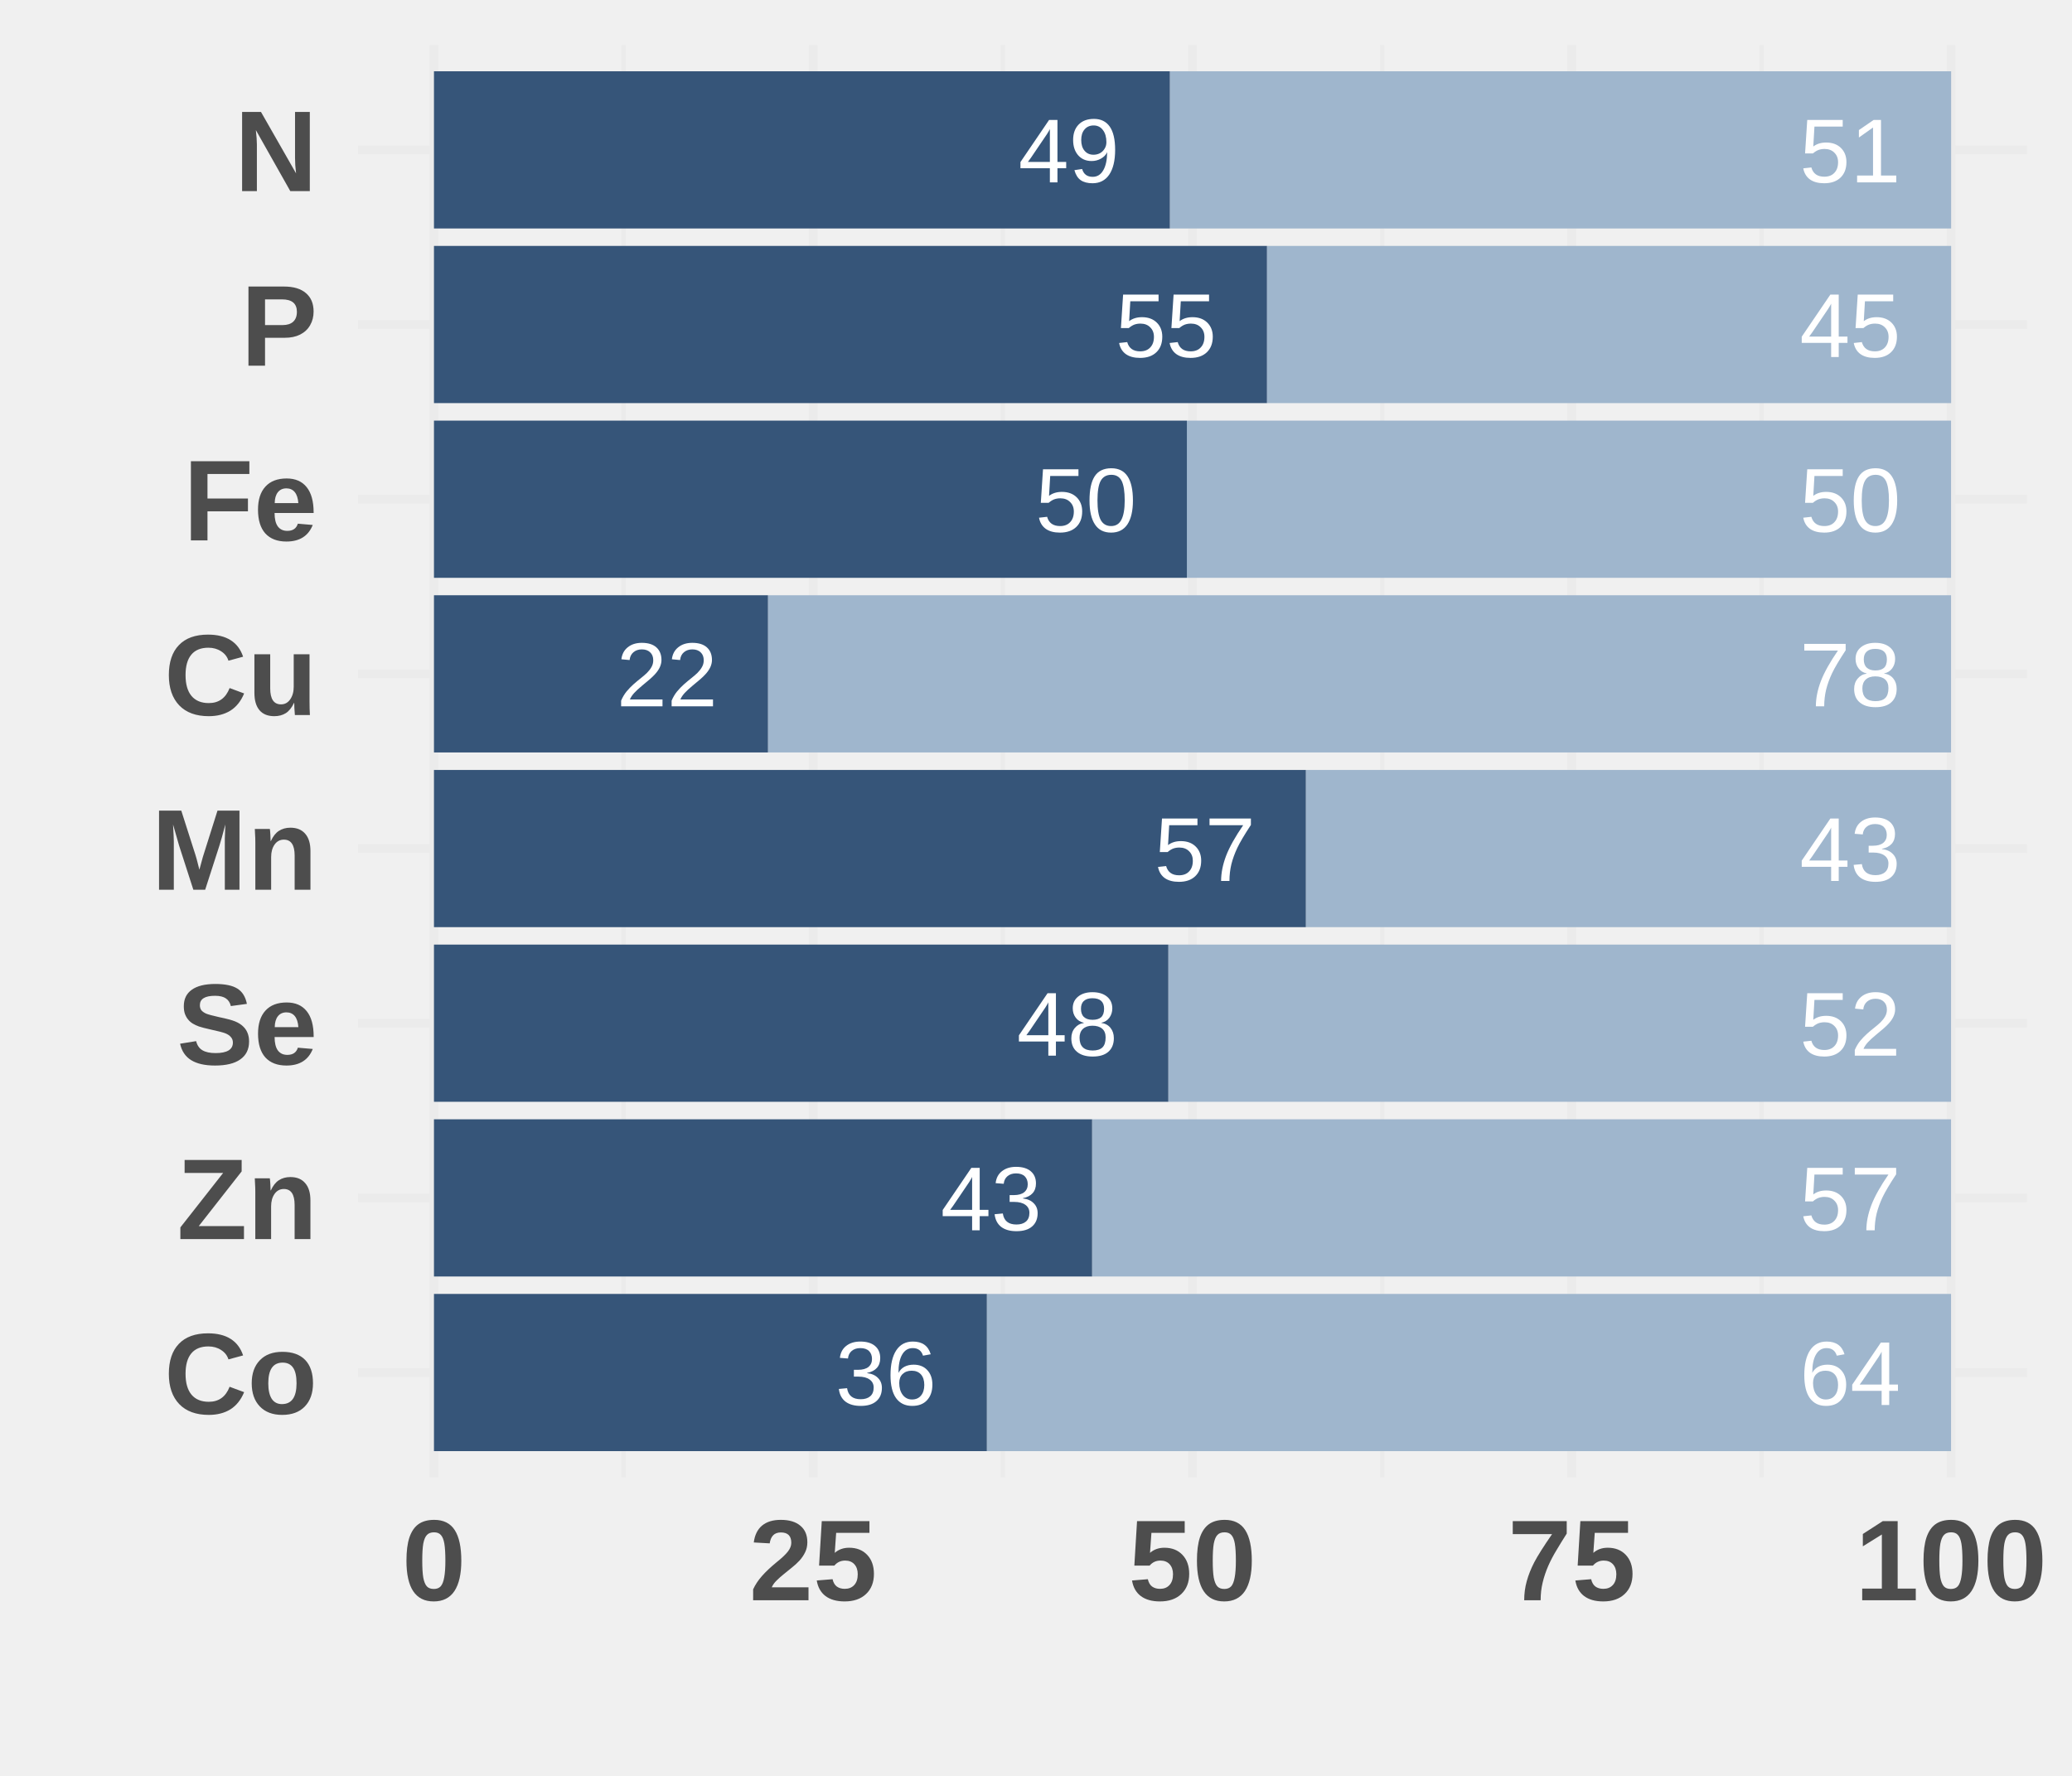
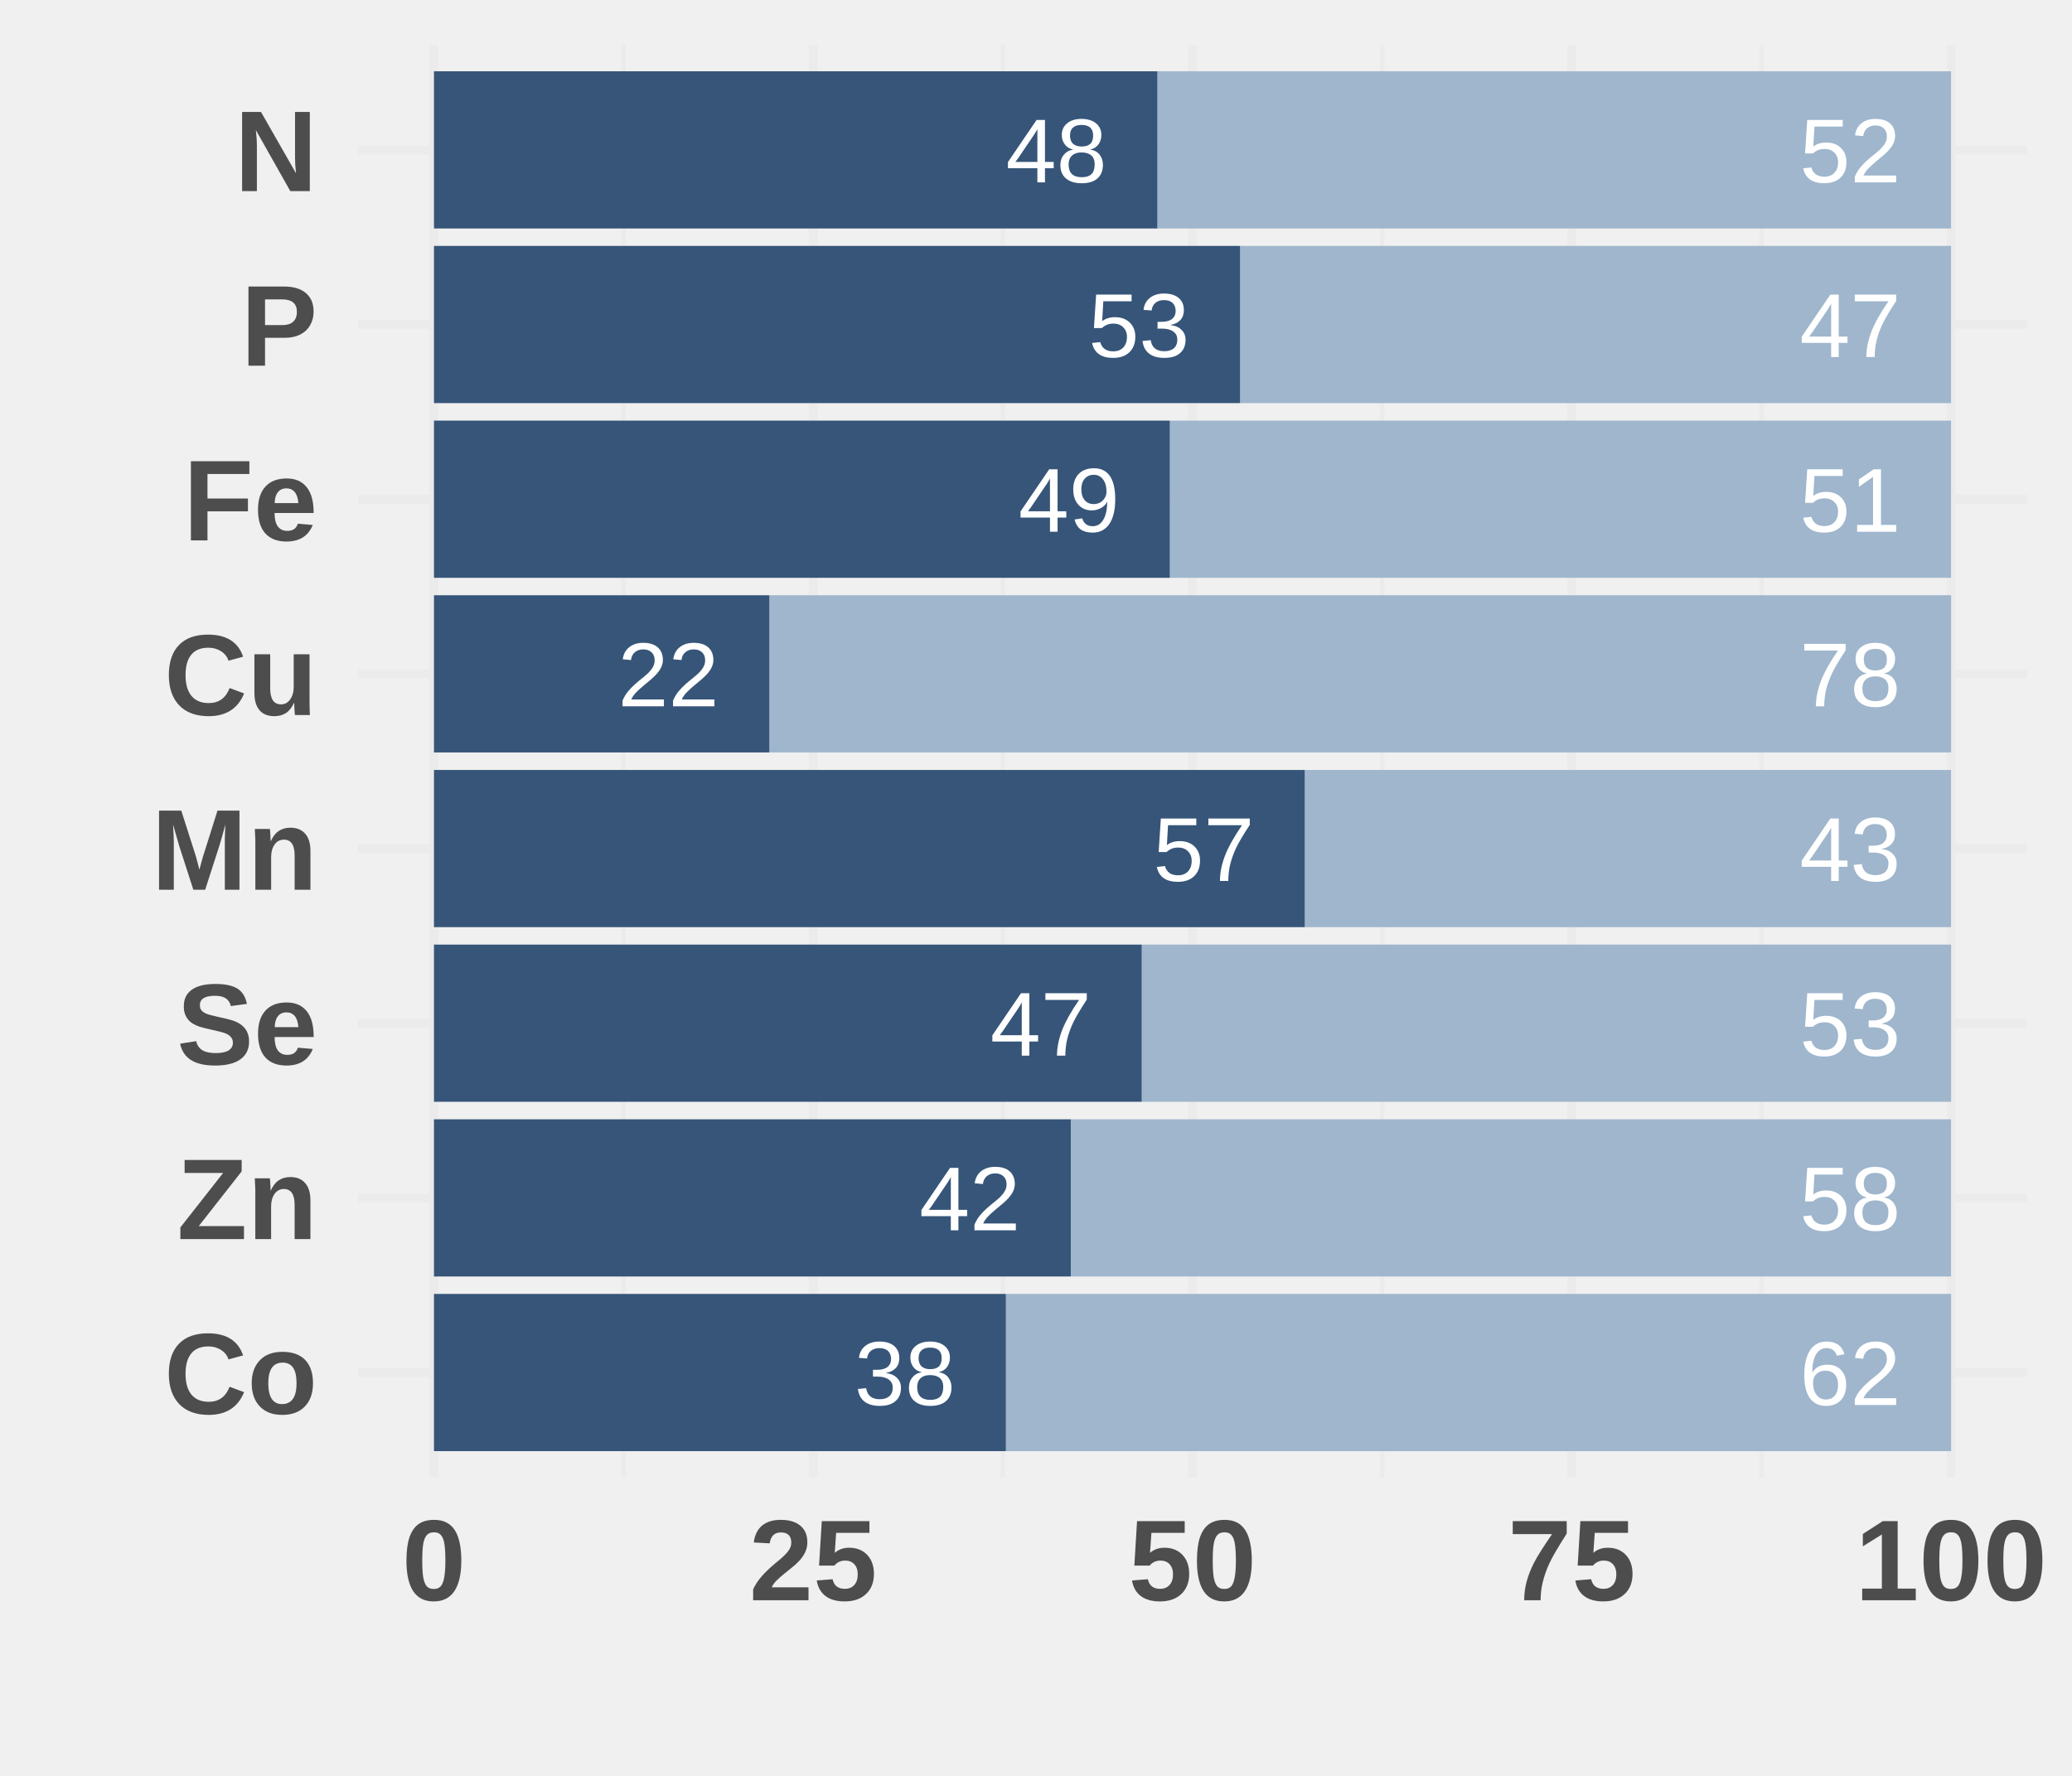
<svg xmlns="http://www.w3.org/2000/svg" class="svglite" width="252.00pt" height="216.00pt" viewBox="0 0 252.00 216.00">
  <defs>
    <style type="text/css">
    .svglite line, .svglite polyline, .svglite polygon, .svglite path, .svglite rect, .svglite circle {
      fill: none;
      stroke: #000000;
      stroke-linecap: round;
      stroke-linejoin: round;
      stroke-miterlimit: 10.00;
    }
    .svglite text {
      white-space: pre;
    }
  </style>
  </defs>
  <rect width="100%" height="100%" style="stroke: none; fill: none;" />
  <defs>
    <clipPath id="cpMC4wMHwyNTIuMDB8MC4wMHwyMTYuMDA=">
      <rect x="0.00" y="0.00" width="252.00" height="216.00" />
    </clipPath>
  </defs>
  <g clip-path="url(#cpMC4wMHwyNTIuMDB8MC4wMHwyMTYuMDA=)">
</g>
  <defs>
    <clipPath id="cpNDMuNTV8MjQ2LjUyfDUuNDh8MTc5LjY5">
      <rect x="43.55" y="5.48" width="202.97" height="174.21" />
    </clipPath>
  </defs>
  <g clip-path="url(#cpNDMuNTV8MjQ2LjUyfDUuNDh8MTc5LjY5)">
    <polyline points="75.84,179.69 75.84,5.48 " style="stroke-width: 0.53; stroke: #EBEBEB; stroke-linecap: butt;" />
    <polyline points="121.97,179.69 121.97,5.48 " style="stroke-width: 0.53; stroke: #EBEBEB; stroke-linecap: butt;" />
    <polyline points="168.10,179.69 168.10,5.48 " style="stroke-width: 0.53; stroke: #EBEBEB; stroke-linecap: butt;" />
    <polyline points="214.23,179.69 214.23,5.48 " style="stroke-width: 0.53; stroke: #EBEBEB; stroke-linecap: butt;" />
    <polyline points="43.55,166.94 246.52,166.94 " style="stroke-width: 1.07; stroke: #EBEBEB; stroke-linecap: butt;" />
    <polyline points="43.55,145.70 246.52,145.70 " style="stroke-width: 1.07; stroke: #EBEBEB; stroke-linecap: butt;" />
    <polyline points="43.55,124.45 246.52,124.45 " style="stroke-width: 1.07; stroke: #EBEBEB; stroke-linecap: butt;" />
    <polyline points="43.55,103.21 246.52,103.21 " style="stroke-width: 1.07; stroke: #EBEBEB; stroke-linecap: butt;" />
    <polyline points="43.55,81.96 246.52,81.96 " style="stroke-width: 1.07; stroke: #EBEBEB; stroke-linecap: butt;" />
    <polyline points="43.55,60.72 246.52,60.72 " style="stroke-width: 1.07; stroke: #EBEBEB; stroke-linecap: butt;" />
    <polyline points="43.55,39.47 246.52,39.47 " style="stroke-width: 1.07; stroke: #EBEBEB; stroke-linecap: butt;" />
    <polyline points="43.55,18.23 246.52,18.23 " style="stroke-width: 1.07; stroke: #EBEBEB; stroke-linecap: butt;" />
    <polyline points="52.78,179.69 52.78,5.48 " style="stroke-width: 1.07; stroke: #EBEBEB; stroke-linecap: butt;" />
    <polyline points="98.90,179.69 98.90,5.48 " style="stroke-width: 1.07; stroke: #EBEBEB; stroke-linecap: butt;" />
    <polyline points="145.03,179.69 145.03,5.48 " style="stroke-width: 1.07; stroke: #EBEBEB; stroke-linecap: butt;" />
    <polyline points="191.16,179.69 191.16,5.48 " style="stroke-width: 1.07; stroke: #EBEBEB; stroke-linecap: butt;" />
    <polyline points="237.29,179.69 237.29,5.48 " style="stroke-width: 1.07; stroke: #EBEBEB; stroke-linecap: butt;" />
-     <rect x="142.28" y="8.67" width="95.02" height="19.12" style="stroke-width: 1.07; stroke: none; stroke-linecap: square; stroke-linejoin: miter; fill: #9FB6CD;" />
-     <rect x="154.09" y="29.91" width="83.21" height="19.12" style="stroke-width: 1.07; stroke: none; stroke-linecap: square; stroke-linejoin: miter; fill: #9FB6CD;" />
-     <rect x="144.34" y="51.16" width="92.95" height="19.12" style="stroke-width: 1.07; stroke: none; stroke-linecap: square; stroke-linejoin: miter; fill: #9FB6CD;" />
-     <rect x="93.39" y="72.40" width="143.90" height="19.12" style="stroke-width: 1.07; stroke: none; stroke-linecap: square; stroke-linejoin: miter; fill: #9FB6CD;" />
-     <rect x="158.82" y="93.65" width="78.48" height="19.12" style="stroke-width: 1.07; stroke: none; stroke-linecap: square; stroke-linejoin: miter; fill: #9FB6CD;" />
-     <rect x="142.08" y="114.89" width="95.21" height="19.12" style="stroke-width: 1.07; stroke: none; stroke-linecap: square; stroke-linejoin: miter; fill: #9FB6CD;" />
-     <rect x="132.81" y="136.14" width="104.48" height="19.12" style="stroke-width: 1.07; stroke: none; stroke-linecap: square; stroke-linejoin: miter; fill: #9FB6CD;" />
-     <rect x="120.01" y="157.38" width="117.28" height="19.12" style="stroke-width: 1.07; stroke: none; stroke-linecap: square; stroke-linejoin: miter; fill: #9FB6CD;" />
-     <rect x="52.78" y="8.67" width="89.50" height="19.12" style="stroke-width: 1.07; stroke: none; stroke-linecap: square; stroke-linejoin: miter; fill: #365579;" />
-     <rect x="52.78" y="29.91" width="101.31" height="19.12" style="stroke-width: 1.07; stroke: none; stroke-linecap: square; stroke-linejoin: miter; fill: #365579;" />
-     <rect x="52.78" y="51.16" width="91.57" height="19.12" style="stroke-width: 1.07; stroke: none; stroke-linecap: square; stroke-linejoin: miter; fill: #365579;" />
-     <rect x="52.78" y="72.40" width="40.62" height="19.12" style="stroke-width: 1.07; stroke: none; stroke-linecap: square; stroke-linejoin: miter; fill: #365579;" />
-     <rect x="52.78" y="93.65" width="106.04" height="19.12" style="stroke-width: 1.07; stroke: none; stroke-linecap: square; stroke-linejoin: miter; fill: #365579;" />
-     <rect x="52.78" y="114.89" width="89.31" height="19.12" style="stroke-width: 1.07; stroke: none; stroke-linecap: square; stroke-linejoin: miter; fill: #365579;" />
-     <rect x="52.78" y="136.14" width="80.04" height="19.12" style="stroke-width: 1.07; stroke: none; stroke-linecap: square; stroke-linejoin: miter; fill: #365579;" />
-     <rect x="52.78" y="157.38" width="67.24" height="19.12" style="stroke-width: 1.07; stroke: none; stroke-linecap: square; stroke-linejoin: miter; fill: #365579;" />
-     <text x="231.16" y="22.18" text-anchor="end" style="font-size: 11.04px;fill: #FFFFFF; font-family: &quot;Arial&quot;;" textLength="12.27px" lengthAdjust="spacingAndGlyphs">51</text>
-     <text x="231.16" y="43.42" text-anchor="end" style="font-size: 11.04px;fill: #FFFFFF; font-family: &quot;Arial&quot;;" textLength="12.27px" lengthAdjust="spacingAndGlyphs">45</text>
-     <text x="231.16" y="64.67" text-anchor="end" style="font-size: 11.04px;fill: #FFFFFF; font-family: &quot;Arial&quot;;" textLength="12.27px" lengthAdjust="spacingAndGlyphs">50</text>
+     <rect x="140.75" y="8.67" width="96.54" height="19.12" style="stroke-width: 1.07; stroke: none; stroke-linecap: square; stroke-linejoin: miter; fill: #9FB6CD;" />
+     <rect x="150.80" y="29.91" width="86.49" height="19.12" style="stroke-width: 1.07; stroke: none; stroke-linecap: square; stroke-linejoin: miter; fill: #9FB6CD;" />
+     <rect x="142.28" y="51.16" width="95.01" height="19.12" style="stroke-width: 1.07; stroke: none; stroke-linecap: square; stroke-linejoin: miter; fill: #9FB6CD;" />
+     <rect x="93.57" y="72.40" width="143.73" height="19.12" style="stroke-width: 1.07; stroke: none; stroke-linecap: square; stroke-linejoin: miter; fill: #9FB6CD;" />
+     <rect x="158.67" y="93.65" width="78.62" height="19.12" style="stroke-width: 1.07; stroke: none; stroke-linecap: square; stroke-linejoin: miter; fill: #9FB6CD;" />
+     <rect x="138.86" y="114.89" width="98.44" height="19.12" style="stroke-width: 1.07; stroke: none; stroke-linecap: square; stroke-linejoin: miter; fill: #9FB6CD;" />
+     <rect x="130.22" y="136.14" width="107.07" height="19.12" style="stroke-width: 1.07; stroke: none; stroke-linecap: square; stroke-linejoin: miter; fill: #9FB6CD;" />
+     <rect x="122.34" y="157.38" width="114.96" height="19.12" style="stroke-width: 1.07; stroke: none; stroke-linecap: square; stroke-linejoin: miter; fill: #9FB6CD;" />
+     <rect x="52.78" y="8.67" width="87.98" height="19.12" style="stroke-width: 1.07; stroke: none; stroke-linecap: square; stroke-linejoin: miter; fill: #365579;" />
+     <rect x="52.78" y="29.91" width="98.03" height="19.12" style="stroke-width: 1.07; stroke: none; stroke-linecap: square; stroke-linejoin: miter; fill: #365579;" />
+     <rect x="52.78" y="51.16" width="89.50" height="19.12" style="stroke-width: 1.07; stroke: none; stroke-linecap: square; stroke-linejoin: miter; fill: #365579;" />
+     <rect x="52.78" y="72.40" width="40.79" height="19.12" style="stroke-width: 1.07; stroke: none; stroke-linecap: square; stroke-linejoin: miter; fill: #365579;" />
+     <rect x="52.78" y="93.65" width="105.90" height="19.12" style="stroke-width: 1.07; stroke: none; stroke-linecap: square; stroke-linejoin: miter; fill: #365579;" />
+     <rect x="52.78" y="114.89" width="86.08" height="19.12" style="stroke-width: 1.07; stroke: none; stroke-linecap: square; stroke-linejoin: miter; fill: #365579;" />
+     <rect x="52.78" y="136.14" width="77.45" height="19.12" style="stroke-width: 1.07; stroke: none; stroke-linecap: square; stroke-linejoin: miter; fill: #365579;" />
+     <rect x="52.78" y="157.38" width="69.56" height="19.12" style="stroke-width: 1.07; stroke: none; stroke-linecap: square; stroke-linejoin: miter; fill: #365579;" />
+     <text x="231.16" y="22.18" text-anchor="end" style="font-size: 11.04px;fill: #FFFFFF; font-family: &quot;Arial&quot;;" textLength="12.27px" lengthAdjust="spacingAndGlyphs">52</text>
+     <text x="231.16" y="43.42" text-anchor="end" style="font-size: 11.04px;fill: #FFFFFF; font-family: &quot;Arial&quot;;" textLength="12.27px" lengthAdjust="spacingAndGlyphs">47</text>
+     <text x="231.16" y="64.67" text-anchor="end" style="font-size: 11.04px;fill: #FFFFFF; font-family: &quot;Arial&quot;;" textLength="12.27px" lengthAdjust="spacingAndGlyphs">51</text>
    <text x="231.16" y="85.91" text-anchor="end" style="font-size: 11.04px;fill: #FFFFFF; font-family: &quot;Arial&quot;;" textLength="12.27px" lengthAdjust="spacingAndGlyphs">78</text>
    <text x="231.16" y="107.15" text-anchor="end" style="font-size: 11.04px;fill: #FFFFFF; font-family: &quot;Arial&quot;;" textLength="12.27px" lengthAdjust="spacingAndGlyphs">43</text>
-     <text x="231.16" y="128.40" text-anchor="end" style="font-size: 11.04px;fill: #FFFFFF; font-family: &quot;Arial&quot;;" textLength="12.27px" lengthAdjust="spacingAndGlyphs">52</text>
-     <text x="231.16" y="149.64" text-anchor="end" style="font-size: 11.04px;fill: #FFFFFF; font-family: &quot;Arial&quot;;" textLength="12.27px" lengthAdjust="spacingAndGlyphs">57</text>
-     <text x="231.16" y="170.89" text-anchor="end" style="font-size: 11.04px;fill: #FFFFFF; font-family: &quot;Arial&quot;;" textLength="12.27px" lengthAdjust="spacingAndGlyphs">64</text>
-     <text x="136.14" y="22.18" text-anchor="end" style="font-size: 11.04px;fill: #FFFFFF; font-family: &quot;Arial&quot;;" textLength="12.27px" lengthAdjust="spacingAndGlyphs">49</text>
-     <text x="147.95" y="43.42" text-anchor="end" style="font-size: 11.04px;fill: #FFFFFF; font-family: &quot;Arial&quot;;" textLength="12.27px" lengthAdjust="spacingAndGlyphs">55</text>
-     <text x="138.21" y="64.67" text-anchor="end" style="font-size: 11.04px;fill: #FFFFFF; font-family: &quot;Arial&quot;;" textLength="12.27px" lengthAdjust="spacingAndGlyphs">50</text>
-     <text x="87.26" y="85.91" text-anchor="end" style="font-size: 11.04px;fill: #FFFFFF; font-family: &quot;Arial&quot;;" textLength="12.27px" lengthAdjust="spacingAndGlyphs">22</text>
-     <text x="152.68" y="107.15" text-anchor="end" style="font-size: 11.04px;fill: #FFFFFF; font-family: &quot;Arial&quot;;" textLength="12.27px" lengthAdjust="spacingAndGlyphs">57</text>
-     <text x="135.95" y="128.40" text-anchor="end" style="font-size: 11.04px;fill: #FFFFFF; font-family: &quot;Arial&quot;;" textLength="12.27px" lengthAdjust="spacingAndGlyphs">48</text>
-     <text x="126.68" y="149.64" text-anchor="end" style="font-size: 11.04px;fill: #FFFFFF; font-family: &quot;Arial&quot;;" textLength="12.27px" lengthAdjust="spacingAndGlyphs">43</text>
-     <text x="113.88" y="170.89" text-anchor="end" style="font-size: 11.04px;fill: #FFFFFF; font-family: &quot;Arial&quot;;" textLength="12.27px" lengthAdjust="spacingAndGlyphs">36</text>
+     <text x="231.16" y="128.40" text-anchor="end" style="font-size: 11.04px;fill: #FFFFFF; font-family: &quot;Arial&quot;;" textLength="12.27px" lengthAdjust="spacingAndGlyphs">53</text>
+     <text x="231.16" y="149.64" text-anchor="end" style="font-size: 11.04px;fill: #FFFFFF; font-family: &quot;Arial&quot;;" textLength="12.27px" lengthAdjust="spacingAndGlyphs">58</text>
+     <text x="231.16" y="170.89" text-anchor="end" style="font-size: 11.04px;fill: #FFFFFF; font-family: &quot;Arial&quot;;" textLength="12.27px" lengthAdjust="spacingAndGlyphs">62</text>
+     <text x="134.62" y="22.18" text-anchor="end" style="font-size: 11.04px;fill: #FFFFFF; font-family: &quot;Arial&quot;;" textLength="12.27px" lengthAdjust="spacingAndGlyphs">48</text>
+     <text x="144.67" y="43.42" text-anchor="end" style="font-size: 11.04px;fill: #FFFFFF; font-family: &quot;Arial&quot;;" textLength="12.27px" lengthAdjust="spacingAndGlyphs">53</text>
+     <text x="136.15" y="64.67" text-anchor="end" style="font-size: 11.04px;fill: #FFFFFF; font-family: &quot;Arial&quot;;" textLength="12.27px" lengthAdjust="spacingAndGlyphs">49</text>
+     <text x="87.43" y="85.91" text-anchor="end" style="font-size: 11.04px;fill: #FFFFFF; font-family: &quot;Arial&quot;;" textLength="12.27px" lengthAdjust="spacingAndGlyphs">22</text>
+     <text x="152.54" y="107.15" text-anchor="end" style="font-size: 11.04px;fill: #FFFFFF; font-family: &quot;Arial&quot;;" textLength="12.27px" lengthAdjust="spacingAndGlyphs">57</text>
+     <text x="132.72" y="128.40" text-anchor="end" style="font-size: 11.04px;fill: #FFFFFF; font-family: &quot;Arial&quot;;" textLength="12.27px" lengthAdjust="spacingAndGlyphs">47</text>
+     <text x="124.09" y="149.64" text-anchor="end" style="font-size: 11.04px;fill: #FFFFFF; font-family: &quot;Arial&quot;;" textLength="12.27px" lengthAdjust="spacingAndGlyphs">42</text>
+     <text x="116.20" y="170.89" text-anchor="end" style="font-size: 11.04px;fill: #FFFFFF; font-family: &quot;Arial&quot;;" textLength="12.27px" lengthAdjust="spacingAndGlyphs">38</text>
  </g>
  <g clip-path="url(#cpMC4wMHwyNTIuMDB8MC4wMHwyMTYuMDA=)">
    <text x="38.62" y="171.95" text-anchor="end" style="font-size: 14.00px; font-weight: bold;fill: #4D4D4D; font-family: &quot;Arial&quot;;" textLength="18.66px" lengthAdjust="spacingAndGlyphs">Co</text>
    <text x="38.62" y="150.71" text-anchor="end" style="font-size: 14.00px; font-weight: bold;fill: #4D4D4D; font-family: &quot;Arial&quot;;" textLength="17.09px" lengthAdjust="spacingAndGlyphs">Zn</text>
    <text x="38.62" y="129.46" text-anchor="end" style="font-size: 14.00px; font-weight: bold;fill: #4D4D4D; font-family: &quot;Arial&quot;;" textLength="17.12px" lengthAdjust="spacingAndGlyphs">Se</text>
    <text x="38.62" y="108.22" text-anchor="end" style="font-size: 14.00px; font-weight: bold;fill: #4D4D4D; font-family: &quot;Arial&quot;;" textLength="20.20px" lengthAdjust="spacingAndGlyphs">Mn</text>
    <text x="38.62" y="86.97" text-anchor="end" style="font-size: 14.00px; font-weight: bold;fill: #4D4D4D; font-family: &quot;Arial&quot;;" textLength="18.66px" lengthAdjust="spacingAndGlyphs">Cu</text>
    <text x="38.62" y="65.73" text-anchor="end" style="font-size: 14.00px; font-weight: bold;fill: #4D4D4D; font-family: &quot;Arial&quot;;" textLength="16.33px" lengthAdjust="spacingAndGlyphs">Fe</text>
    <text x="38.62" y="44.48" text-anchor="end" style="font-size: 14.00px; font-weight: bold;fill: #4D4D4D; font-family: &quot;Arial&quot;;" textLength="9.34px" lengthAdjust="spacingAndGlyphs">P</text>
    <text x="38.62" y="23.24" text-anchor="end" style="font-size: 14.00px; font-weight: bold;fill: #4D4D4D; font-family: &quot;Arial&quot;;" textLength="10.11px" lengthAdjust="spacingAndGlyphs">N</text>
    <text x="52.78" y="194.64" text-anchor="middle" style="font-size: 14.00px; font-weight: bold;fill: #4D4D4D; font-family: &quot;Arial&quot;;" textLength="7.78px" lengthAdjust="spacingAndGlyphs">0</text>
    <text x="98.90" y="194.64" text-anchor="middle" style="font-size: 14.00px; font-weight: bold;fill: #4D4D4D; font-family: &quot;Arial&quot;;" textLength="15.57px" lengthAdjust="spacingAndGlyphs">25</text>
    <text x="145.03" y="194.64" text-anchor="middle" style="font-size: 14.00px; font-weight: bold;fill: #4D4D4D; font-family: &quot;Arial&quot;;" textLength="15.57px" lengthAdjust="spacingAndGlyphs">50</text>
    <text x="191.16" y="194.64" text-anchor="middle" style="font-size: 14.00px; font-weight: bold;fill: #4D4D4D; font-family: &quot;Arial&quot;;" textLength="15.57px" lengthAdjust="spacingAndGlyphs">75</text>
    <text x="237.29" y="194.64" text-anchor="middle" style="font-size: 14.00px; font-weight: bold;fill: #4D4D4D; font-family: &quot;Arial&quot;;" textLength="23.35px" lengthAdjust="spacingAndGlyphs">100</text>
  </g>
</svg>
